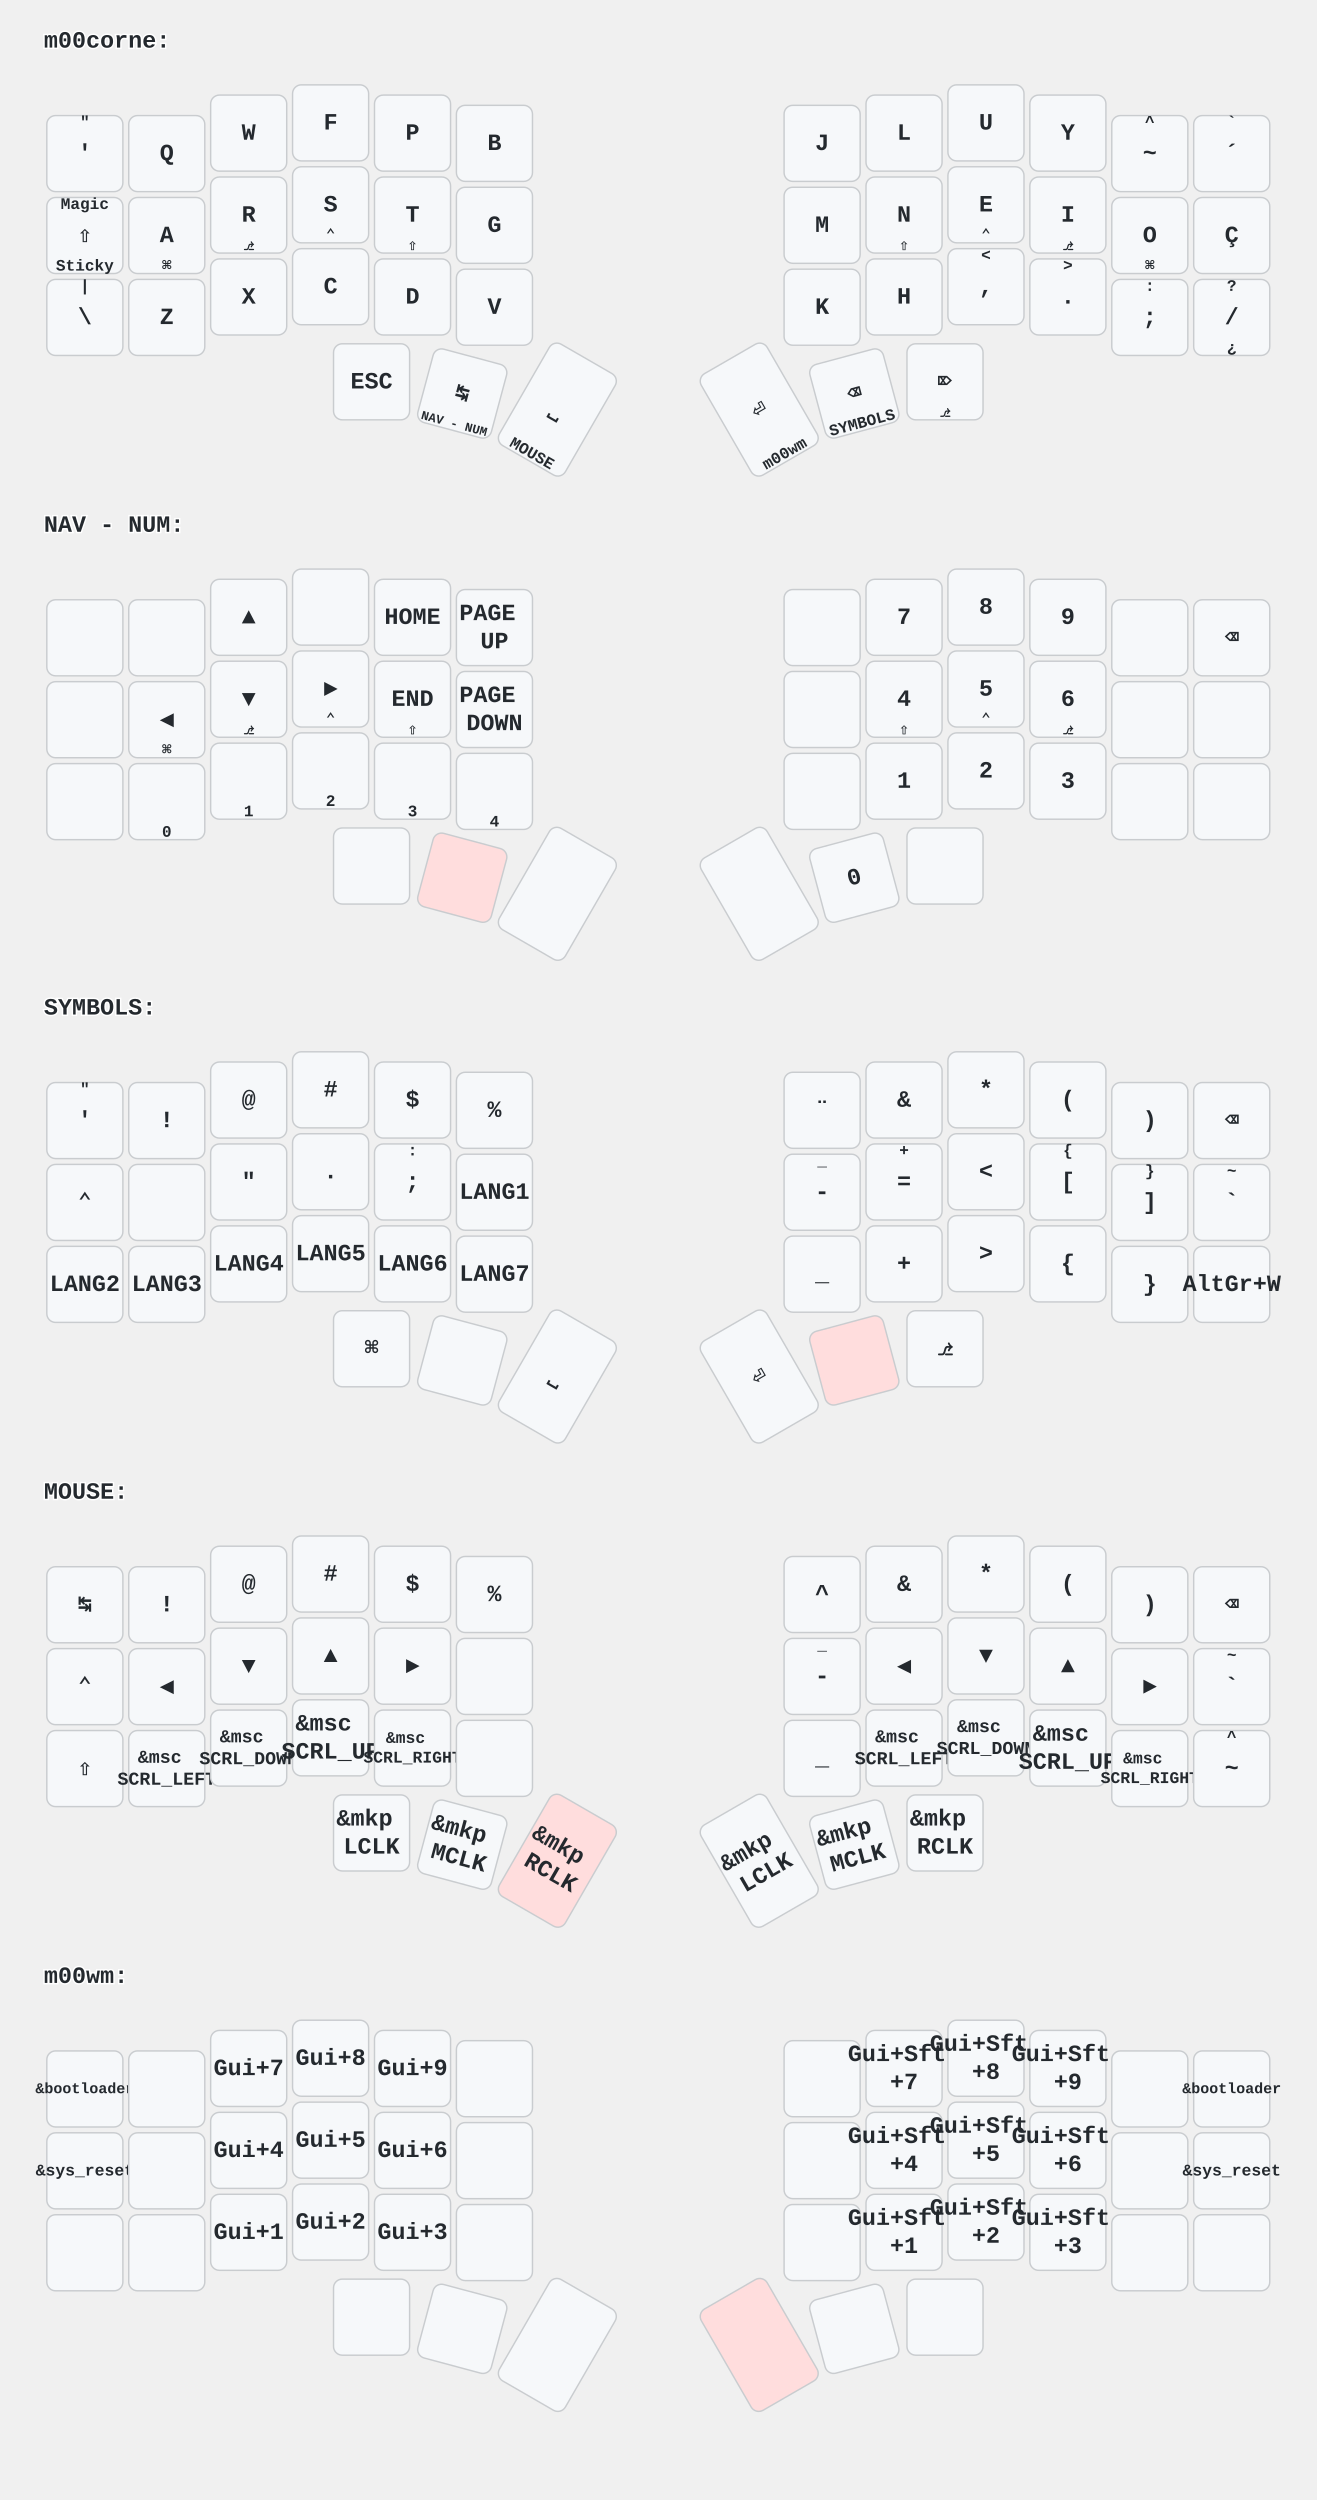
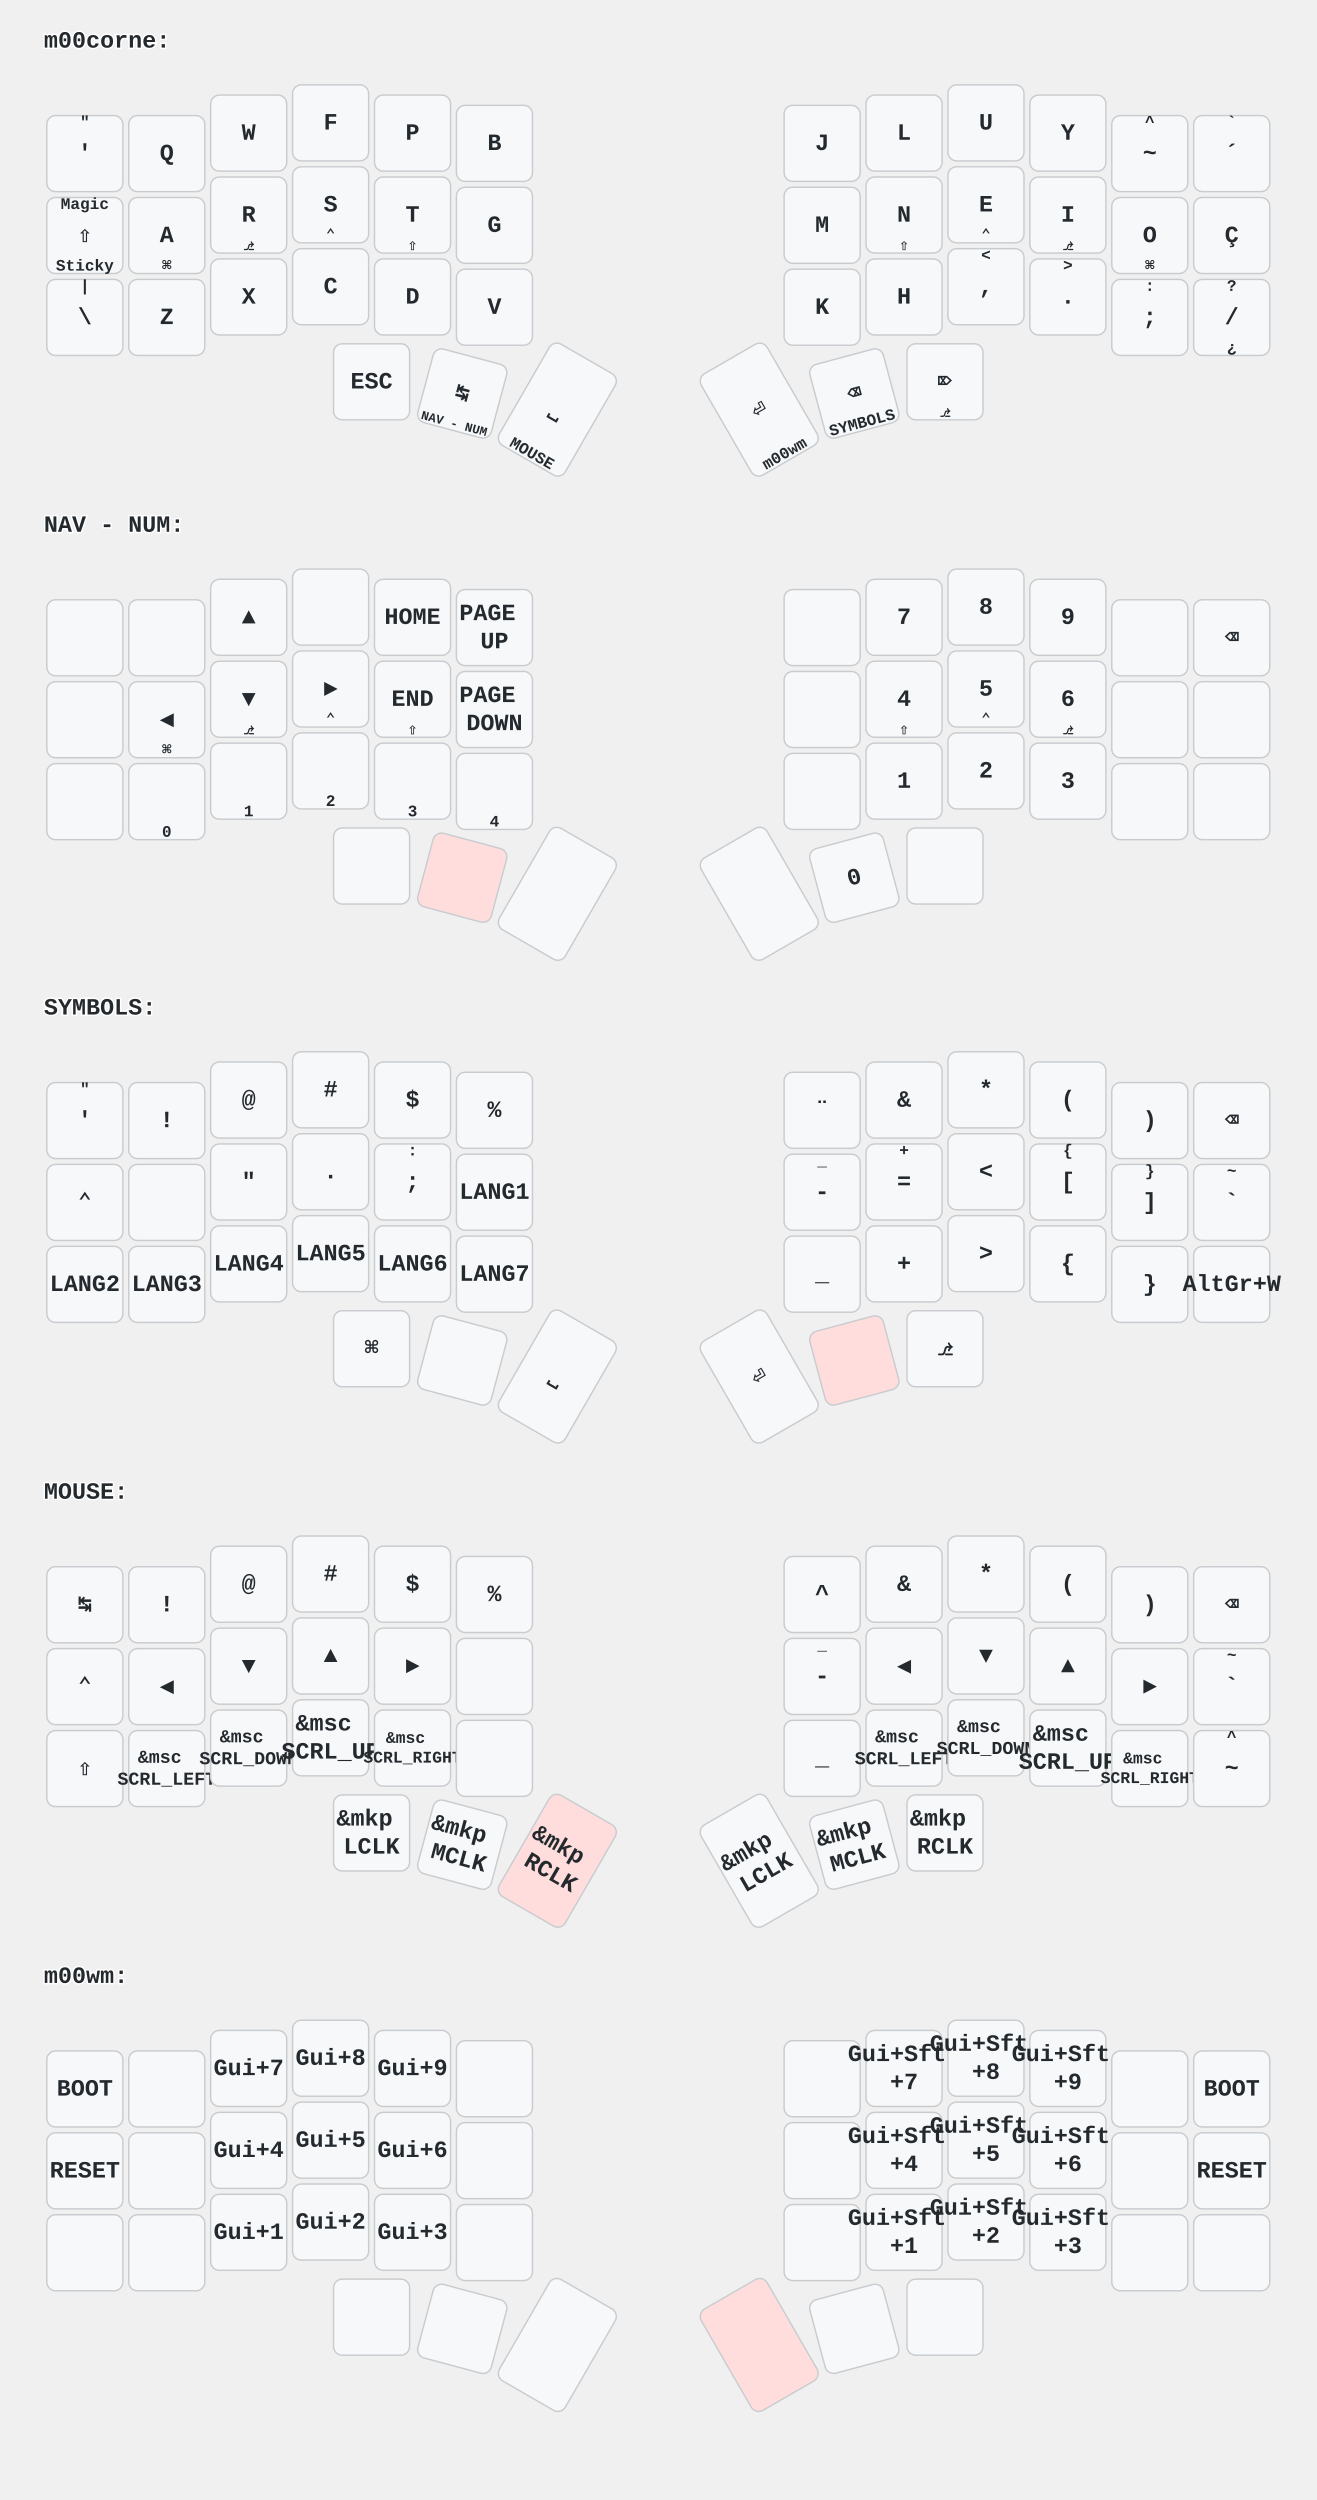
<svg xmlns="http://www.w3.org/2000/svg" xmlns:xlink="http://www.w3.org/1999/xlink" width="900" height="1709" viewBox="0 0 900 1709" class="keymap">
  <defs>/* start glyphs */
<svg id="mdil:bluetooth">
      <svg id="mdil-bluetooth" viewBox="0 0 24 24">
        <path d="M11,3H12L16.85,7.85L12.21,12.5L16.85,17.15L12,22H11V13.71L6.55,18.16L5.84,17.45L10.79,12.5L5.84,7.55L6.55,6.84L11,11.29V3M12,4.41V11.29L15.44,7.85L12,4.41M12,20.59L15.44,17.15L12,13.71V20.59Z" />
      </svg>
    </svg>
  </defs>/* end glyphs */
<style>/* font and background color specifications */
svg {
    font-family: SFMono-Regular,Consolas,Liberation Mono,Menlo,monospace;
    font-size: 16px;
    font-kerning: normal;
    font-weight: bold;
    text-rendering: optimizeLegibility;
    fill: #24292e;
}

/* default key styling */
rect {
    fill: #f6f8fa;
    stroke: #c9cccf;
    stroke-width: 1;
}

/* color accent for combo boxes */
rect.combo {
    fill: #cdf;
}

/* color accent for held keys */
rect.held, rect.combo.held {
    fill: #fdd;
}

/* color accent for ghost (optional) keys */
rect.ghost, rect.combo.ghost {
    fill: #ddd;
}

text {
    text-anchor: middle;
    dominant-baseline: middle;
}

/* styling for layer labels */
text.label {
    font-weight: bold;
    text-anchor: start;
    stroke: white;
    stroke-width: 2;
    paint-order: stroke;
}

/* styling for combo tap, and key hold/shifted label text */
text.combo, text.hold, text.shifted {
    font-size: 11px;
}

text.hold {
    text-anchor: middle;
    dominant-baseline: auto;
}

text.shifted {
    text-anchor: middle;
    dominant-baseline: hanging;
}

/* styling for hold/shifted label text in combo box */
text.combo.hold, text.combo.shifted {
    font-size: 8px;
}

/* styling for combo dendrons */
path {
    stroke-width: 1;
    stroke: gray;
    fill: none;
}

@media (prefers-color-scheme: dark) {
svg.keymap { fill: #d1d6db; }
rect.key { fill: #3f4750; }
rect.key, rect.combo { stroke: #60666c; }
rect.combo, rect.combo-separate { fill: #1f3d7a; }
rect.held, rect.combo.held { fill: #854747; }
text.label, text.footer { stroke: black; }
text.trans { fill: #7e8184; }
path.combo { stroke: #7f7f7f; }

}</style>
  <g transform="translate(30, 0)" class="layer-m00corne">
    <text x="0" y="28" class="label" id="m00corne">m00corne:</text>
    <g transform="translate(0, 56)">
      <g transform="translate(28, 49)" class="key keypos-0">
        <rect rx="6" ry="6" x="-26" y="-26" width="52" height="52" class="key" />
        <text x="0" y="0" class="key tap">'</text>
        <text x="0" y="-24" class="key shifted">"</text>
      </g>
      <g transform="translate(84, 49)" class="key keypos-1">
        <rect rx="6" ry="6" x="-26" y="-26" width="52" height="52" class="key" />
        <text x="0" y="0" class="key tap">Q</text>
      </g>
      <g transform="translate(140, 35)" class="key keypos-2">
        <rect rx="6" ry="6" x="-26" y="-26" width="52" height="52" class="key" />
        <text x="0" y="0" class="key tap">W</text>
      </g>
      <g transform="translate(196, 28)" class="key keypos-3">
        <rect rx="6" ry="6" x="-26" y="-26" width="52" height="52" class="key" />
        <text x="0" y="0" class="key tap">F</text>
      </g>
      <g transform="translate(252, 35)" class="key keypos-4">
        <rect rx="6" ry="6" x="-26" y="-26" width="52" height="52" class="key" />
        <text x="0" y="0" class="key tap">P</text>
      </g>
      <g transform="translate(308, 42)" class="key keypos-5">
        <rect rx="6" ry="6" x="-26" y="-26" width="52" height="52" class="key" />
        <text x="0" y="0" class="key tap">B</text>
      </g>
      <g transform="translate(532, 42)" class="key keypos-6">
        <rect rx="6" ry="6" x="-26" y="-26" width="52" height="52" class="key" />
        <text x="0" y="0" class="key tap">J</text>
      </g>
      <g transform="translate(588, 35)" class="key keypos-7">
        <rect rx="6" ry="6" x="-26" y="-26" width="52" height="52" class="key" />
        <text x="0" y="0" class="key tap">L</text>
      </g>
      <g transform="translate(644, 28)" class="key keypos-8">
        <rect rx="6" ry="6" x="-26" y="-26" width="52" height="52" class="key" />
        <text x="0" y="0" class="key tap">U</text>
      </g>
      <g transform="translate(700, 35)" class="key keypos-9">
        <rect rx="6" ry="6" x="-26" y="-26" width="52" height="52" class="key" />
        <text x="0" y="0" class="key tap">Y</text>
      </g>
      <g transform="translate(756, 49)" class="key keypos-10">
        <rect rx="6" ry="6" x="-26" y="-26" width="52" height="52" class="key" />
        <text x="0" y="0" class="key tap">~</text>
        <text x="0" y="-24" class="key shifted">^</text>
      </g>
      <g transform="translate(812, 49)" class="key keypos-11">
        <rect rx="6" ry="6" x="-26" y="-26" width="52" height="52" class="key" />
        <text x="0" y="0" class="key tap">´</text>
        <text x="0" y="-24" class="key shifted">`</text>
      </g>
      <g transform="translate(28, 105)" class="key keypos-12">
        <rect rx="6" ry="6" x="-26" y="-26" width="52" height="52" class="key" />
        <text x="0" y="0" class="key tap">⇧</text>
        <text x="0" y="24" class="key hold">Sticky</text>
        <text x="0" y="-24" class="key shifted">Magic</text>
      </g>
      <g transform="translate(84, 105)" class="key keypos-13">
        <rect rx="6" ry="6" x="-26" y="-26" width="52" height="52" class="key" />
        <text x="0" y="0" class="key tap">A</text>
        <text x="0" y="24" class="key hold">⌘</text>
      </g>
      <g transform="translate(140, 91)" class="key keypos-14">
        <rect rx="6" ry="6" x="-26" y="-26" width="52" height="52" class="key" />
        <text x="0" y="0" class="key tap">R</text>
        <text x="0" y="24" class="key hold">⎇</text>
      </g>
      <g transform="translate(196, 84)" class="key keypos-15">
        <rect rx="6" ry="6" x="-26" y="-26" width="52" height="52" class="key" />
        <text x="0" y="0" class="key tap">S</text>
        <text x="0" y="24" class="key hold">⌃</text>
      </g>
      <g transform="translate(252, 91)" class="key keypos-16">
        <rect rx="6" ry="6" x="-26" y="-26" width="52" height="52" class="key" />
        <text x="0" y="0" class="key tap">T</text>
        <text x="0" y="24" class="key hold">⇧</text>
      </g>
      <g transform="translate(308, 98)" class="key keypos-17">
        <rect rx="6" ry="6" x="-26" y="-26" width="52" height="52" class="key" />
        <text x="0" y="0" class="key tap">G</text>
      </g>
      <g transform="translate(532, 98)" class="key keypos-18">
        <rect rx="6" ry="6" x="-26" y="-26" width="52" height="52" class="key" />
        <text x="0" y="0" class="key tap">M</text>
      </g>
      <g transform="translate(588, 91)" class="key keypos-19">
        <rect rx="6" ry="6" x="-26" y="-26" width="52" height="52" class="key" />
        <text x="0" y="0" class="key tap">N</text>
        <text x="0" y="24" class="key hold">⇧</text>
      </g>
      <g transform="translate(644, 84)" class="key keypos-20">
        <rect rx="6" ry="6" x="-26" y="-26" width="52" height="52" class="key" />
        <text x="0" y="0" class="key tap">E</text>
        <text x="0" y="24" class="key hold">⌃</text>
      </g>
      <g transform="translate(700, 91)" class="key keypos-21">
        <rect rx="6" ry="6" x="-26" y="-26" width="52" height="52" class="key" />
        <text x="0" y="0" class="key tap">I</text>
        <text x="0" y="24" class="key hold">⎇</text>
      </g>
      <g transform="translate(756, 105)" class="key keypos-22">
        <rect rx="6" ry="6" x="-26" y="-26" width="52" height="52" class="key" />
        <text x="0" y="0" class="key tap">O</text>
        <text x="0" y="24" class="key hold">⌘</text>
      </g>
      <g transform="translate(812, 105)" class="key keypos-23">
        <rect rx="6" ry="6" x="-26" y="-26" width="52" height="52" class="key" />
        <text x="0" y="0" class="key tap">Ç</text>
      </g>
      <g transform="translate(28, 161)" class="key keypos-24">
        <rect rx="6" ry="6" x="-26" y="-26" width="52" height="52" class="key" />
        <text x="0" y="0" class="key tap">\</text>
        <text x="0" y="-24" class="key shifted">|</text>
      </g>
      <g transform="translate(84, 161)" class="key keypos-25">
        <rect rx="6" ry="6" x="-26" y="-26" width="52" height="52" class="key" />
        <text x="0" y="0" class="key tap">Z</text>
      </g>
      <g transform="translate(140, 147)" class="key keypos-26">
        <rect rx="6" ry="6" x="-26" y="-26" width="52" height="52" class="key" />
        <text x="0" y="0" class="key tap">X</text>
      </g>
      <g transform="translate(196, 140)" class="key keypos-27">
        <rect rx="6" ry="6" x="-26" y="-26" width="52" height="52" class="key" />
        <text x="0" y="0" class="key tap">C</text>
      </g>
      <g transform="translate(252, 147)" class="key keypos-28">
        <rect rx="6" ry="6" x="-26" y="-26" width="52" height="52" class="key" />
        <text x="0" y="0" class="key tap">D</text>
      </g>
      <g transform="translate(308, 154)" class="key keypos-29">
        <rect rx="6" ry="6" x="-26" y="-26" width="52" height="52" class="key" />
        <text x="0" y="0" class="key tap">V</text>
      </g>
      <g transform="translate(532, 154)" class="key keypos-30">
        <rect rx="6" ry="6" x="-26" y="-26" width="52" height="52" class="key" />
        <text x="0" y="0" class="key tap">K</text>
      </g>
      <g transform="translate(588, 147)" class="key keypos-31">
        <rect rx="6" ry="6" x="-26" y="-26" width="52" height="52" class="key" />
        <text x="0" y="0" class="key tap">H</text>
      </g>
      <g transform="translate(644, 140)" class="key keypos-32">
        <rect rx="6" ry="6" x="-26" y="-26" width="52" height="52" class="key" />
        <text x="0" y="0" class="key tap">,</text>
        <text x="0" y="-24" class="key shifted">&lt;</text>
      </g>
      <g transform="translate(700, 147)" class="key keypos-33">
        <rect rx="6" ry="6" x="-26" y="-26" width="52" height="52" class="key" />
        <text x="0" y="0" class="key tap">.</text>
        <text x="0" y="-24" class="key shifted">&gt;</text>
      </g>
      <g transform="translate(756, 161)" class="key keypos-34">
        <rect rx="6" ry="6" x="-26" y="-26" width="52" height="52" class="key" />
        <text x="0" y="0" class="key tap">;</text>
        <text x="0" y="-24" class="key shifted">:</text>
      </g>
      <g transform="translate(812, 161)" class="key keypos-35">
        <rect rx="6" ry="6" x="-26" y="-26" width="52" height="52" class="key" />
        <text x="0" y="0" class="key tap">/</text>
        <text x="0" y="24" class="key hold">¿</text>
        <text x="0" y="-24" class="key shifted">?</text>
      </g>
      <g transform="translate(224, 205)" class="key keypos-36">
        <rect rx="6" ry="6" x="-26" y="-26" width="52" height="52" class="key" />
        <text x="0" y="0" class="key tap">ESC</text>
      </g>
      <g transform="translate(286, 213) rotate(15.0)" class="key keypos-37">
        <rect rx="6" ry="6" x="-26" y="-26" width="52" height="52" class="key" />
        <text x="0" y="0" class="key tap">↹</text>
        <a href="#NAV---NUM">
          <text x="0" y="24" class="key hold layer-activator">
            <tspan style="font-size: 78%">NAV - NUM</tspan>
          </text>
        </a>
      </g>
      <g transform="translate(351, 224) rotate(30.0)" class="key keypos-38">
        <rect rx="6" ry="6" x="-26" y="-40" width="52" height="80" class="key" />
        <text x="0" y="0" class="key tap">⎵</text>
        <a href="#MOUSE">
          <text x="0" y="38" class="key hold layer-activator">MOUSE</text>
        </a>
      </g>
      <g transform="translate(489, 224) rotate(-30.0)" class="key keypos-39">
        <rect rx="6" ry="6" x="-26" y="-40" width="52" height="80" class="key" />
        <text x="0" y="0" class="key tap">⏎</text>
        <a href="#m00wm">
          <text x="0" y="38" class="key hold layer-activator">m00wm</text>
        </a>
      </g>
      <g transform="translate(554, 213) rotate(-15.0)" class="key keypos-40">
        <rect rx="6" ry="6" x="-26" y="-26" width="52" height="52" class="key" />
        <text x="0" y="0" class="key tap">⌫</text>
        <a href="#SYMBOLS">
          <text x="0" y="24" class="key hold layer-activator">SYMBOLS</text>
        </a>
      </g>
      <g transform="translate(616, 205)" class="key keypos-41">
        <rect rx="6" ry="6" x="-26" y="-26" width="52" height="52" class="key" />
        <text x="0" y="0" class="key tap">⌦</text>
        <text x="0" y="24" class="key hold">⎇</text>
      </g>
    </g>
  </g>
  <g transform="translate(30, 331)" class="layer-NAV - NUM">
    <text x="0" y="28" class="label" id="NAV---NUM">NAV - NUM:</text>
    <g transform="translate(0, 56)">
      <g transform="translate(28, 49)" class="key keypos-0">
        <rect rx="6" ry="6" x="-26" y="-26" width="52" height="52" class="key" />
      </g>
      <g transform="translate(84, 49)" class="key keypos-1">
        <rect rx="6" ry="6" x="-26" y="-26" width="52" height="52" class="key" />
      </g>
      <g transform="translate(140, 35)" class="key keypos-2">
        <rect rx="6" ry="6" x="-26" y="-26" width="52" height="52" class="key" />
        <text x="0" y="0" class="key tap">▲</text>
      </g>
      <g transform="translate(196, 28)" class="key keypos-3">
        <rect rx="6" ry="6" x="-26" y="-26" width="52" height="52" class="key" />
      </g>
      <g transform="translate(252, 35)" class="key keypos-4">
        <rect rx="6" ry="6" x="-26" y="-26" width="52" height="52" class="key" />
        <text x="0" y="0" class="key tap">HOME</text>
      </g>
      <g transform="translate(308, 42)" class="key keypos-5">
        <rect rx="6" ry="6" x="-26" y="-26" width="52" height="52" class="key" />
        <text x="0" y="0" class="key tap">
          <tspan x="0" dy="-0.6em">PAGE</tspan>
          <tspan x="0" dy="1.2em">UP</tspan>
        </text>
      </g>
      <g transform="translate(532, 42)" class="key keypos-6">
        <rect rx="6" ry="6" x="-26" y="-26" width="52" height="52" class="key" />
      </g>
      <g transform="translate(588, 35)" class="key keypos-7">
        <rect rx="6" ry="6" x="-26" y="-26" width="52" height="52" class="key" />
        <text x="0" y="0" class="key tap">7</text>
      </g>
      <g transform="translate(644, 28)" class="key keypos-8">
        <rect rx="6" ry="6" x="-26" y="-26" width="52" height="52" class="key" />
        <text x="0" y="0" class="key tap">8</text>
      </g>
      <g transform="translate(700, 35)" class="key keypos-9">
        <rect rx="6" ry="6" x="-26" y="-26" width="52" height="52" class="key" />
        <text x="0" y="0" class="key tap">9</text>
      </g>
      <g transform="translate(756, 49)" class="key keypos-10">
        <rect rx="6" ry="6" x="-26" y="-26" width="52" height="52" class="key" />
      </g>
      <g transform="translate(812, 49)" class="key keypos-11">
        <rect rx="6" ry="6" x="-26" y="-26" width="52" height="52" class="key" />
        <text x="0" y="0" class="key tap">⌫</text>
      </g>
      <g transform="translate(28, 105)" class="key keypos-12">
        <rect rx="6" ry="6" x="-26" y="-26" width="52" height="52" class="key" />
      </g>
      <g transform="translate(84, 105)" class="key keypos-13">
        <rect rx="6" ry="6" x="-26" y="-26" width="52" height="52" class="key" />
        <text x="0" y="0" class="key tap">◀</text>
        <text x="0" y="24" class="key hold">⌘</text>
      </g>
      <g transform="translate(140, 91)" class="key keypos-14">
        <rect rx="6" ry="6" x="-26" y="-26" width="52" height="52" class="key" />
        <text x="0" y="0" class="key tap">▼</text>
        <text x="0" y="24" class="key hold">⎇</text>
      </g>
      <g transform="translate(196, 84)" class="key keypos-15">
        <rect rx="6" ry="6" x="-26" y="-26" width="52" height="52" class="key" />
        <text x="0" y="0" class="key tap">►</text>
        <text x="0" y="24" class="key hold">⌃</text>
      </g>
      <g transform="translate(252, 91)" class="key keypos-16">
        <rect rx="6" ry="6" x="-26" y="-26" width="52" height="52" class="key" />
        <text x="0" y="0" class="key tap">END</text>
        <text x="0" y="24" class="key hold">⇧</text>
      </g>
      <g transform="translate(308, 98)" class="key keypos-17">
        <rect rx="6" ry="6" x="-26" y="-26" width="52" height="52" class="key" />
        <text x="0" y="0" class="key tap">
          <tspan x="0" dy="-0.6em">PAGE</tspan>
          <tspan x="0" dy="1.2em">DOWN</tspan>
        </text>
      </g>
      <g transform="translate(532, 98)" class="key keypos-18">
        <rect rx="6" ry="6" x="-26" y="-26" width="52" height="52" class="key" />
      </g>
      <g transform="translate(588, 91)" class="key keypos-19">
        <rect rx="6" ry="6" x="-26" y="-26" width="52" height="52" class="key" />
        <text x="0" y="0" class="key tap">4</text>
        <text x="0" y="24" class="key hold">⇧</text>
      </g>
      <g transform="translate(644, 84)" class="key keypos-20">
        <rect rx="6" ry="6" x="-26" y="-26" width="52" height="52" class="key" />
        <text x="0" y="0" class="key tap">5</text>
        <text x="0" y="24" class="key hold">⌃</text>
      </g>
      <g transform="translate(700, 91)" class="key keypos-21">
        <rect rx="6" ry="6" x="-26" y="-26" width="52" height="52" class="key" />
        <text x="0" y="0" class="key tap">6</text>
        <text x="0" y="24" class="key hold">⎇</text>
      </g>
      <g transform="translate(756, 105)" class="key keypos-22">
        <rect rx="6" ry="6" x="-26" y="-26" width="52" height="52" class="key" />
      </g>
      <g transform="translate(812, 105)" class="key keypos-23">
        <rect rx="6" ry="6" x="-26" y="-26" width="52" height="52" class="key" />
      </g>
      <g transform="translate(28, 161)" class="key keypos-24">
        <rect rx="6" ry="6" x="-26" y="-26" width="52" height="52" class="key" />
        <use href="#mdil:bluetooth" xlink:href="#mdil:bluetooth" x="-7" y="-7" height="14" width="14.0" class="key tap glyph mdil:bluetooth" />
      </g>
      <g transform="translate(84, 161)" class="key keypos-25">
        <rect rx="6" ry="6" x="-26" y="-26" width="52" height="52" class="key" />
        <use href="#mdil:bluetooth" xlink:href="#mdil:bluetooth" x="-7" y="-7" height="14" width="14.0" class="key tap glyph mdil:bluetooth" />
        <text x="0" y="24" class="key hold">0</text>
      </g>
      <g transform="translate(140, 147)" class="key keypos-26">
        <rect rx="6" ry="6" x="-26" y="-26" width="52" height="52" class="key" />
        <use href="#mdil:bluetooth" xlink:href="#mdil:bluetooth" x="-7" y="-7" height="14" width="14.0" class="key tap glyph mdil:bluetooth" />
        <text x="0" y="24" class="key hold">1</text>
      </g>
      <g transform="translate(196, 140)" class="key keypos-27">
        <rect rx="6" ry="6" x="-26" y="-26" width="52" height="52" class="key" />
        <use href="#mdil:bluetooth" xlink:href="#mdil:bluetooth" x="-7" y="-7" height="14" width="14.0" class="key tap glyph mdil:bluetooth" />
        <text x="0" y="24" class="key hold">2</text>
      </g>
      <g transform="translate(252, 147)" class="key keypos-28">
        <rect rx="6" ry="6" x="-26" y="-26" width="52" height="52" class="key" />
        <use href="#mdil:bluetooth" xlink:href="#mdil:bluetooth" x="-7" y="-7" height="14" width="14.0" class="key tap glyph mdil:bluetooth" />
        <text x="0" y="24" class="key hold">3</text>
      </g>
      <g transform="translate(308, 154)" class="key keypos-29">
        <rect rx="6" ry="6" x="-26" y="-26" width="52" height="52" class="key" />
        <use href="#mdil:bluetooth" xlink:href="#mdil:bluetooth" x="-7" y="-7" height="14" width="14.0" class="key tap glyph mdil:bluetooth" />
        <text x="0" y="24" class="key hold">4</text>
      </g>
      <g transform="translate(532, 154)" class="key keypos-30">
        <rect rx="6" ry="6" x="-26" y="-26" width="52" height="52" class="key" />
      </g>
      <g transform="translate(588, 147)" class="key keypos-31">
        <rect rx="6" ry="6" x="-26" y="-26" width="52" height="52" class="key" />
        <text x="0" y="0" class="key tap">1</text>
      </g>
      <g transform="translate(644, 140)" class="key keypos-32">
        <rect rx="6" ry="6" x="-26" y="-26" width="52" height="52" class="key" />
        <text x="0" y="0" class="key tap">2</text>
      </g>
      <g transform="translate(700, 147)" class="key keypos-33">
        <rect rx="6" ry="6" x="-26" y="-26" width="52" height="52" class="key" />
        <text x="0" y="0" class="key tap">3</text>
      </g>
      <g transform="translate(756, 161)" class="key keypos-34">
        <rect rx="6" ry="6" x="-26" y="-26" width="52" height="52" class="key" />
      </g>
      <g transform="translate(812, 161)" class="key keypos-35">
        <rect rx="6" ry="6" x="-26" y="-26" width="52" height="52" class="key" />
      </g>
      <g transform="translate(224, 205)" class="key keypos-36">
        <rect rx="6" ry="6" x="-26" y="-26" width="52" height="52" class="key" />
      </g>
      <g transform="translate(286, 213) rotate(15.0)" class="key held keypos-37">
        <rect rx="6" ry="6" x="-26" y="-26" width="52" height="52" class="key held" />
      </g>
      <g transform="translate(351, 224) rotate(30.0)" class="key keypos-38">
        <rect rx="6" ry="6" x="-26" y="-40" width="52" height="80" class="key" />
      </g>
      <g transform="translate(489, 224) rotate(-30.0)" class="key keypos-39">
        <rect rx="6" ry="6" x="-26" y="-40" width="52" height="80" class="key" />
      </g>
      <g transform="translate(554, 213) rotate(-15.0)" class="key keypos-40">
        <rect rx="6" ry="6" x="-26" y="-26" width="52" height="52" class="key" />
        <text x="0" y="0" class="key tap">0</text>
      </g>
      <g transform="translate(616, 205)" class="key keypos-41">
        <rect rx="6" ry="6" x="-26" y="-26" width="52" height="52" class="key" />
      </g>
    </g>
  </g>
  <g transform="translate(30, 661)" class="layer-SYMBOLS">
    <text x="0" y="28" class="label" id="SYMBOLS">SYMBOLS:</text>
    <g transform="translate(0, 56)">
      <g transform="translate(28, 49)" class="key keypos-0">
        <rect rx="6" ry="6" x="-26" y="-26" width="52" height="52" class="key" />
        <text x="0" y="0" class="key tap">'</text>
        <text x="0" y="-24" class="key shifted">"</text>
      </g>
      <g transform="translate(84, 49)" class="key keypos-1">
        <rect rx="6" ry="6" x="-26" y="-26" width="52" height="52" class="key" />
        <text x="0" y="0" class="key tap">!</text>
      </g>
      <g transform="translate(140, 35)" class="key keypos-2">
        <rect rx="6" ry="6" x="-26" y="-26" width="52" height="52" class="key" />
        <text x="0" y="0" class="key tap">@</text>
      </g>
      <g transform="translate(196, 28)" class="key keypos-3">
        <rect rx="6" ry="6" x="-26" y="-26" width="52" height="52" class="key" />
        <text x="0" y="0" class="key tap">#</text>
      </g>
      <g transform="translate(252, 35)" class="key keypos-4">
        <rect rx="6" ry="6" x="-26" y="-26" width="52" height="52" class="key" />
        <text x="0" y="0" class="key tap">$</text>
      </g>
      <g transform="translate(308, 42)" class="key keypos-5">
        <rect rx="6" ry="6" x="-26" y="-26" width="52" height="52" class="key" />
        <text x="0" y="0" class="key tap">%</text>
      </g>
      <g transform="translate(532, 42)" class="key keypos-6">
        <rect rx="6" ry="6" x="-26" y="-26" width="52" height="52" class="key" />
        <text x="0" y="0" class="key tap">¨</text>
      </g>
      <g transform="translate(588, 35)" class="key keypos-7">
        <rect rx="6" ry="6" x="-26" y="-26" width="52" height="52" class="key" />
        <text x="0" y="0" class="key tap">&amp;</text>
      </g>
      <g transform="translate(644, 28)" class="key keypos-8">
        <rect rx="6" ry="6" x="-26" y="-26" width="52" height="52" class="key" />
        <text x="0" y="0" class="key tap">*</text>
      </g>
      <g transform="translate(700, 35)" class="key keypos-9">
        <rect rx="6" ry="6" x="-26" y="-26" width="52" height="52" class="key" />
        <text x="0" y="0" class="key tap">(</text>
      </g>
      <g transform="translate(756, 49)" class="key keypos-10">
        <rect rx="6" ry="6" x="-26" y="-26" width="52" height="52" class="key" />
        <text x="0" y="0" class="key tap">)</text>
      </g>
      <g transform="translate(812, 49)" class="key keypos-11">
        <rect rx="6" ry="6" x="-26" y="-26" width="52" height="52" class="key" />
        <text x="0" y="0" class="key tap">⌫</text>
      </g>
      <g transform="translate(28, 105)" class="key keypos-12">
        <rect rx="6" ry="6" x="-26" y="-26" width="52" height="52" class="key" />
        <text x="0" y="0" class="key tap">⌃</text>
      </g>
      <g transform="translate(84, 105)" class="key keypos-13">
        <rect rx="6" ry="6" x="-26" y="-26" width="52" height="52" class="key" />
      </g>
      <g transform="translate(140, 91)" class="key keypos-14">
        <rect rx="6" ry="6" x="-26" y="-26" width="52" height="52" class="key" />
        <text x="0" y="0" class="key tap">"</text>
      </g>
      <g transform="translate(196, 84)" class="key keypos-15">
        <rect rx="6" ry="6" x="-26" y="-26" width="52" height="52" class="key" />
        <text x="0" y="0" class="key tap">.</text>
      </g>
      <g transform="translate(252, 91)" class="key keypos-16">
        <rect rx="6" ry="6" x="-26" y="-26" width="52" height="52" class="key" />
        <text x="0" y="0" class="key tap">;</text>
        <text x="0" y="-24" class="key shifted">:</text>
      </g>
      <g transform="translate(308, 98)" class="key keypos-17">
        <rect rx="6" ry="6" x="-26" y="-26" width="52" height="52" class="key" />
        <text x="0" y="0" class="key tap">LANG1</text>
      </g>
      <g transform="translate(532, 98)" class="key keypos-18">
        <rect rx="6" ry="6" x="-26" y="-26" width="52" height="52" class="key" />
        <text x="0" y="0" class="key tap">-</text>
        <text x="0" y="-24" class="key shifted">_</text>
      </g>
      <g transform="translate(588, 91)" class="key keypos-19">
        <rect rx="6" ry="6" x="-26" y="-26" width="52" height="52" class="key" />
        <text x="0" y="0" class="key tap">=</text>
        <text x="0" y="-24" class="key shifted">+</text>
      </g>
      <g transform="translate(644, 84)" class="key keypos-20">
        <rect rx="6" ry="6" x="-26" y="-26" width="52" height="52" class="key" />
        <text x="0" y="0" class="key tap">&lt;</text>
      </g>
      <g transform="translate(700, 91)" class="key keypos-21">
        <rect rx="6" ry="6" x="-26" y="-26" width="52" height="52" class="key" />
        <text x="0" y="0" class="key tap">[</text>
        <text x="0" y="-24" class="key shifted">{</text>
      </g>
      <g transform="translate(756, 105)" class="key keypos-22">
        <rect rx="6" ry="6" x="-26" y="-26" width="52" height="52" class="key" />
        <text x="0" y="0" class="key tap">]</text>
        <text x="0" y="-24" class="key shifted">}</text>
      </g>
      <g transform="translate(812, 105)" class="key keypos-23">
        <rect rx="6" ry="6" x="-26" y="-26" width="52" height="52" class="key" />
        <text x="0" y="0" class="key tap">`</text>
        <text x="0" y="-24" class="key shifted">~</text>
      </g>
      <g transform="translate(28, 161)" class="key keypos-24">
        <rect rx="6" ry="6" x="-26" y="-26" width="52" height="52" class="key" />
        <text x="0" y="0" class="key tap">LANG2</text>
      </g>
      <g transform="translate(84, 161)" class="key keypos-25">
        <rect rx="6" ry="6" x="-26" y="-26" width="52" height="52" class="key" />
        <text x="0" y="0" class="key tap">LANG3</text>
      </g>
      <g transform="translate(140, 147)" class="key keypos-26">
        <rect rx="6" ry="6" x="-26" y="-26" width="52" height="52" class="key" />
        <text x="0" y="0" class="key tap">LANG4</text>
      </g>
      <g transform="translate(196, 140)" class="key keypos-27">
        <rect rx="6" ry="6" x="-26" y="-26" width="52" height="52" class="key" />
        <text x="0" y="0" class="key tap">LANG5</text>
      </g>
      <g transform="translate(252, 147)" class="key keypos-28">
        <rect rx="6" ry="6" x="-26" y="-26" width="52" height="52" class="key" />
        <text x="0" y="0" class="key tap">LANG6</text>
      </g>
      <g transform="translate(308, 154)" class="key keypos-29">
        <rect rx="6" ry="6" x="-26" y="-26" width="52" height="52" class="key" />
        <text x="0" y="0" class="key tap">LANG7</text>
      </g>
      <g transform="translate(532, 154)" class="key keypos-30">
        <rect rx="6" ry="6" x="-26" y="-26" width="52" height="52" class="key" />
        <text x="0" y="0" class="key tap">_</text>
      </g>
      <g transform="translate(588, 147)" class="key keypos-31">
        <rect rx="6" ry="6" x="-26" y="-26" width="52" height="52" class="key" />
        <text x="0" y="0" class="key tap">+</text>
      </g>
      <g transform="translate(644, 140)" class="key keypos-32">
        <rect rx="6" ry="6" x="-26" y="-26" width="52" height="52" class="key" />
        <text x="0" y="0" class="key tap">&gt;</text>
      </g>
      <g transform="translate(700, 147)" class="key keypos-33">
        <rect rx="6" ry="6" x="-26" y="-26" width="52" height="52" class="key" />
        <text x="0" y="0" class="key tap">{</text>
      </g>
      <g transform="translate(756, 161)" class="key keypos-34">
        <rect rx="6" ry="6" x="-26" y="-26" width="52" height="52" class="key" />
        <text x="0" y="0" class="key tap">}</text>
      </g>
      <g transform="translate(812, 161)" class="key keypos-35">
        <rect rx="6" ry="6" x="-26" y="-26" width="52" height="52" class="key" />
        <text x="0" y="0" class="key tap">AltGr+W</text>
      </g>
      <g transform="translate(224, 205)" class="key keypos-36">
        <rect rx="6" ry="6" x="-26" y="-26" width="52" height="52" class="key" />
        <text x="0" y="0" class="key tap">⌘</text>
      </g>
      <g transform="translate(286, 213) rotate(15.0)" class="key keypos-37">
        <rect rx="6" ry="6" x="-26" y="-26" width="52" height="52" class="key" />
      </g>
      <g transform="translate(351, 224) rotate(30.0)" class="key keypos-38">
        <rect rx="6" ry="6" x="-26" y="-40" width="52" height="80" class="key" />
        <text x="0" y="0" class="key tap">⎵</text>
      </g>
      <g transform="translate(489, 224) rotate(-30.0)" class="key keypos-39">
        <rect rx="6" ry="6" x="-26" y="-40" width="52" height="80" class="key" />
        <text x="0" y="0" class="key tap">⏎</text>
      </g>
      <g transform="translate(554, 213) rotate(-15.0)" class="key held keypos-40">
        <rect rx="6" ry="6" x="-26" y="-26" width="52" height="52" class="key held" />
      </g>
      <g transform="translate(616, 205)" class="key keypos-41">
        <rect rx="6" ry="6" x="-26" y="-26" width="52" height="52" class="key" />
        <text x="0" y="0" class="key tap">⎇</text>
      </g>
    </g>
  </g>
  <g transform="translate(30, 992)" class="layer-MOUSE">
    <text x="0" y="28" class="label" id="MOUSE">MOUSE:</text>
    <g transform="translate(0, 56)">
      <g transform="translate(28, 49)" class="key keypos-0">
        <rect rx="6" ry="6" x="-26" y="-26" width="52" height="52" class="key" />
        <text x="0" y="0" class="key tap">↹</text>
      </g>
      <g transform="translate(84, 49)" class="key keypos-1">
        <rect rx="6" ry="6" x="-26" y="-26" width="52" height="52" class="key" />
        <text x="0" y="0" class="key tap">!</text>
      </g>
      <g transform="translate(140, 35)" class="key keypos-2">
        <rect rx="6" ry="6" x="-26" y="-26" width="52" height="52" class="key" />
        <text x="0" y="0" class="key tap">@</text>
      </g>
      <g transform="translate(196, 28)" class="key keypos-3">
        <rect rx="6" ry="6" x="-26" y="-26" width="52" height="52" class="key" />
        <text x="0" y="0" class="key tap">#</text>
      </g>
      <g transform="translate(252, 35)" class="key keypos-4">
        <rect rx="6" ry="6" x="-26" y="-26" width="52" height="52" class="key" />
        <text x="0" y="0" class="key tap">$</text>
      </g>
      <g transform="translate(308, 42)" class="key keypos-5">
        <rect rx="6" ry="6" x="-26" y="-26" width="52" height="52" class="key" />
        <text x="0" y="0" class="key tap">%</text>
      </g>
      <g transform="translate(532, 42)" class="key keypos-6">
        <rect rx="6" ry="6" x="-26" y="-26" width="52" height="52" class="key" />
        <text x="0" y="0" class="key tap">^</text>
      </g>
      <g transform="translate(588, 35)" class="key keypos-7">
        <rect rx="6" ry="6" x="-26" y="-26" width="52" height="52" class="key" />
        <text x="0" y="0" class="key tap">&amp;</text>
      </g>
      <g transform="translate(644, 28)" class="key keypos-8">
        <rect rx="6" ry="6" x="-26" y="-26" width="52" height="52" class="key" />
        <text x="0" y="0" class="key tap">*</text>
      </g>
      <g transform="translate(700, 35)" class="key keypos-9">
        <rect rx="6" ry="6" x="-26" y="-26" width="52" height="52" class="key" />
        <text x="0" y="0" class="key tap">(</text>
      </g>
      <g transform="translate(756, 49)" class="key keypos-10">
        <rect rx="6" ry="6" x="-26" y="-26" width="52" height="52" class="key" />
        <text x="0" y="0" class="key tap">)</text>
      </g>
      <g transform="translate(812, 49)" class="key keypos-11">
        <rect rx="6" ry="6" x="-26" y="-26" width="52" height="52" class="key" />
        <text x="0" y="0" class="key tap">⌫</text>
      </g>
      <g transform="translate(28, 105)" class="key keypos-12">
        <rect rx="6" ry="6" x="-26" y="-26" width="52" height="52" class="key" />
        <text x="0" y="0" class="key tap">⌃</text>
      </g>
      <g transform="translate(84, 105)" class="key keypos-13">
        <rect rx="6" ry="6" x="-26" y="-26" width="52" height="52" class="key" />
        <text x="0" y="0" class="key tap">◀</text>
      </g>
      <g transform="translate(140, 91)" class="key keypos-14">
        <rect rx="6" ry="6" x="-26" y="-26" width="52" height="52" class="key" />
        <text x="0" y="0" class="key tap">▼</text>
      </g>
      <g transform="translate(196, 84)" class="key keypos-15">
        <rect rx="6" ry="6" x="-26" y="-26" width="52" height="52" class="key" />
        <text x="0" y="0" class="key tap">▲</text>
      </g>
      <g transform="translate(252, 91)" class="key keypos-16">
        <rect rx="6" ry="6" x="-26" y="-26" width="52" height="52" class="key" />
        <text x="0" y="0" class="key tap">►</text>
      </g>
      <g transform="translate(308, 98)" class="key keypos-17">
        <rect rx="6" ry="6" x="-26" y="-26" width="52" height="52" class="key" />
      </g>
      <g transform="translate(532, 98)" class="key keypos-18">
        <rect rx="6" ry="6" x="-26" y="-26" width="52" height="52" class="key" />
        <text x="0" y="0" class="key tap">-</text>
        <text x="0" y="-24" class="key shifted">_</text>
      </g>
      <g transform="translate(588, 91)" class="key keypos-19">
        <rect rx="6" ry="6" x="-26" y="-26" width="52" height="52" class="key" />
        <text x="0" y="0" class="key tap">◀</text>
      </g>
      <g transform="translate(644, 84)" class="key keypos-20">
        <rect rx="6" ry="6" x="-26" y="-26" width="52" height="52" class="key" />
        <text x="0" y="0" class="key tap">▼</text>
      </g>
      <g transform="translate(700, 91)" class="key keypos-21">
        <rect rx="6" ry="6" x="-26" y="-26" width="52" height="52" class="key" />
        <text x="0" y="0" class="key tap">▲</text>
      </g>
      <g transform="translate(756, 105)" class="key keypos-22">
        <rect rx="6" ry="6" x="-26" y="-26" width="52" height="52" class="key" />
        <text x="0" y="0" class="key tap">►</text>
      </g>
      <g transform="translate(812, 105)" class="key keypos-23">
        <rect rx="6" ry="6" x="-26" y="-26" width="52" height="52" class="key" />
        <text x="0" y="0" class="key tap">`</text>
        <text x="0" y="-24" class="key shifted">~</text>
      </g>
      <g transform="translate(28, 161)" class="key keypos-24">
        <rect rx="6" ry="6" x="-26" y="-26" width="52" height="52" class="key" />
        <text x="0" y="0" class="key tap">⇧</text>
      </g>
      <g transform="translate(84, 161)" class="key keypos-25">
        <rect rx="6" ry="6" x="-26" y="-26" width="52" height="52" class="key" />
        <text x="0" y="0" class="key tap">
          <tspan x="0" dy="-0.6em" style="font-size: 78%">&amp;msc</tspan>
          <tspan x="0" dy="1.2em" style="font-size: 78%">SCRL_LEFT</tspan>
        </text>
      </g>
      <g transform="translate(140, 147)" class="key keypos-26">
        <rect rx="6" ry="6" x="-26" y="-26" width="52" height="52" class="key" />
        <text x="0" y="0" class="key tap">
          <tspan x="0" dy="-0.6em" style="font-size: 78%">&amp;msc</tspan>
          <tspan x="0" dy="1.2em" style="font-size: 78%">SCRL_DOWN</tspan>
        </text>
      </g>
      <g transform="translate(196, 140)" class="key keypos-27">
        <rect rx="6" ry="6" x="-26" y="-26" width="52" height="52" class="key" />
        <text x="0" y="0" class="key tap">
          <tspan x="0" dy="-0.6em">&amp;msc</tspan>
          <tspan x="0" dy="1.2em">SCRL_UP</tspan>
        </text>
      </g>
      <g transform="translate(252, 147)" class="key keypos-28">
        <rect rx="6" ry="6" x="-26" y="-26" width="52" height="52" class="key" />
        <text x="0" y="0" class="key tap">
          <tspan x="0" dy="-0.6em" style="font-size: 70%">&amp;msc</tspan>
          <tspan x="0" dy="1.2em" style="font-size: 70%">SCRL_RIGHT</tspan>
        </text>
      </g>
      <g transform="translate(308, 154)" class="key keypos-29">
        <rect rx="6" ry="6" x="-26" y="-26" width="52" height="52" class="key" />
      </g>
      <g transform="translate(532, 154)" class="key keypos-30">
        <rect rx="6" ry="6" x="-26" y="-26" width="52" height="52" class="key" />
        <text x="0" y="0" class="key tap">_</text>
      </g>
      <g transform="translate(588, 147)" class="key keypos-31">
        <rect rx="6" ry="6" x="-26" y="-26" width="52" height="52" class="key" />
        <text x="0" y="0" class="key tap">
          <tspan x="0" dy="-0.6em" style="font-size: 78%">&amp;msc</tspan>
          <tspan x="0" dy="1.2em" style="font-size: 78%">SCRL_LEFT</tspan>
        </text>
      </g>
      <g transform="translate(644, 140)" class="key keypos-32">
        <rect rx="6" ry="6" x="-26" y="-26" width="52" height="52" class="key" />
        <text x="0" y="0" class="key tap">
          <tspan x="0" dy="-0.6em" style="font-size: 78%">&amp;msc</tspan>
          <tspan x="0" dy="1.2em" style="font-size: 78%">SCRL_DOWN</tspan>
        </text>
      </g>
      <g transform="translate(700, 147)" class="key keypos-33">
        <rect rx="6" ry="6" x="-26" y="-26" width="52" height="52" class="key" />
        <text x="0" y="0" class="key tap">
          <tspan x="0" dy="-0.6em">&amp;msc</tspan>
          <tspan x="0" dy="1.2em">SCRL_UP</tspan>
        </text>
      </g>
      <g transform="translate(756, 161)" class="key keypos-34">
        <rect rx="6" ry="6" x="-26" y="-26" width="52" height="52" class="key" />
        <text x="0" y="0" class="key tap">
          <tspan x="0" dy="-0.6em" style="font-size: 70%">&amp;msc</tspan>
          <tspan x="0" dy="1.2em" style="font-size: 70%">SCRL_RIGHT</tspan>
        </text>
      </g>
      <g transform="translate(812, 161)" class="key keypos-35">
        <rect rx="6" ry="6" x="-26" y="-26" width="52" height="52" class="key" />
        <text x="0" y="0" class="key tap">~</text>
        <text x="0" y="-24" class="key shifted">^</text>
      </g>
      <g transform="translate(224, 205)" class="key keypos-36">
        <rect rx="6" ry="6" x="-26" y="-26" width="52" height="52" class="key" />
        <text x="0" y="0" class="key tap">
          <tspan x="0" dy="-0.6em">&amp;mkp</tspan>
          <tspan x="0" dy="1.2em">LCLK</tspan>
        </text>
      </g>
      <g transform="translate(286, 213) rotate(15.0)" class="key keypos-37">
        <rect rx="6" ry="6" x="-26" y="-26" width="52" height="52" class="key" />
        <text x="0" y="0" class="key tap">
          <tspan x="0" dy="-0.6em">&amp;mkp</tspan>
          <tspan x="0" dy="1.2em">MCLK</tspan>
        </text>
      </g>
      <g transform="translate(351, 224) rotate(30.0)" class="key held keypos-38">
        <rect rx="6" ry="6" x="-26" y="-40" width="52" height="80" class="key held" />
        <text x="0" y="0" class="key held tap">
          <tspan x="0" dy="-0.6em">&amp;mkp</tspan>
          <tspan x="0" dy="1.2em">RCLK</tspan>
        </text>
      </g>
      <g transform="translate(489, 224) rotate(-30.0)" class="key keypos-39">
        <rect rx="6" ry="6" x="-26" y="-40" width="52" height="80" class="key" />
        <text x="0" y="0" class="key tap">
          <tspan x="0" dy="-0.6em">&amp;mkp</tspan>
          <tspan x="0" dy="1.2em">LCLK</tspan>
        </text>
      </g>
      <g transform="translate(554, 213) rotate(-15.0)" class="key keypos-40">
        <rect rx="6" ry="6" x="-26" y="-26" width="52" height="52" class="key" />
        <text x="0" y="0" class="key tap">
          <tspan x="0" dy="-0.6em">&amp;mkp</tspan>
          <tspan x="0" dy="1.2em">MCLK</tspan>
        </text>
      </g>
      <g transform="translate(616, 205)" class="key keypos-41">
        <rect rx="6" ry="6" x="-26" y="-26" width="52" height="52" class="key" />
        <text x="0" y="0" class="key tap">
          <tspan x="0" dy="-0.6em">&amp;mkp</tspan>
          <tspan x="0" dy="1.2em">RCLK</tspan>
        </text>
      </g>
    </g>
  </g>
  <g transform="translate(30, 1323)" class="layer-m00wm">
    <text x="0" y="28" class="label" id="m00wm">m00wm:</text>
    <g transform="translate(0, 56)">
      <g transform="translate(28, 49)" class="key keypos-0">
        <rect rx="6" ry="6" x="-26" y="-26" width="52" height="52" class="key" />
-         <text x="0" y="0" class="key tap">
-           <tspan style="font-size: 64%">&amp;bootloader</tspan>
-         </text>
+         <text x="0" y="0" class="key tap">BOOT</text>
      </g>
      <g transform="translate(84, 49)" class="key keypos-1">
        <rect rx="6" ry="6" x="-26" y="-26" width="52" height="52" class="key" />
      </g>
      <g transform="translate(140, 35)" class="key keypos-2">
        <rect rx="6" ry="6" x="-26" y="-26" width="52" height="52" class="key" />
        <text x="0" y="0" class="key tap">Gui+7</text>
      </g>
      <g transform="translate(196, 28)" class="key keypos-3">
        <rect rx="6" ry="6" x="-26" y="-26" width="52" height="52" class="key" />
        <text x="0" y="0" class="key tap">Gui+8</text>
      </g>
      <g transform="translate(252, 35)" class="key keypos-4">
        <rect rx="6" ry="6" x="-26" y="-26" width="52" height="52" class="key" />
        <text x="0" y="0" class="key tap">Gui+9</text>
      </g>
      <g transform="translate(308, 42)" class="key keypos-5">
        <rect rx="6" ry="6" x="-26" y="-26" width="52" height="52" class="key" />
      </g>
      <g transform="translate(532, 42)" class="key keypos-6">
        <rect rx="6" ry="6" x="-26" y="-26" width="52" height="52" class="key" />
      </g>
      <g transform="translate(588, 35)" class="key keypos-7">
        <rect rx="6" ry="6" x="-26" y="-26" width="52" height="52" class="key" />
        <text x="0" y="0" class="key tap">
          <tspan x="0" dy="-0.6em">Gui+Sft</tspan>
          <tspan x="0" dy="1.2em">+7</tspan>
        </text>
      </g>
      <g transform="translate(644, 28)" class="key keypos-8">
        <rect rx="6" ry="6" x="-26" y="-26" width="52" height="52" class="key" />
        <text x="0" y="0" class="key tap">
          <tspan x="0" dy="-0.6em">Gui+Sft</tspan>
          <tspan x="0" dy="1.2em">+8</tspan>
        </text>
      </g>
      <g transform="translate(700, 35)" class="key keypos-9">
        <rect rx="6" ry="6" x="-26" y="-26" width="52" height="52" class="key" />
        <text x="0" y="0" class="key tap">
          <tspan x="0" dy="-0.6em">Gui+Sft</tspan>
          <tspan x="0" dy="1.2em">+9</tspan>
        </text>
      </g>
      <g transform="translate(756, 49)" class="key keypos-10">
        <rect rx="6" ry="6" x="-26" y="-26" width="52" height="52" class="key" />
      </g>
      <g transform="translate(812, 49)" class="key keypos-11">
        <rect rx="6" ry="6" x="-26" y="-26" width="52" height="52" class="key" />
-         <text x="0" y="0" class="key tap">
-           <tspan style="font-size: 64%">&amp;bootloader</tspan>
-         </text>
+         <text x="0" y="0" class="key tap">BOOT</text>
      </g>
      <g transform="translate(28, 105)" class="key keypos-12">
        <rect rx="6" ry="6" x="-26" y="-26" width="52" height="52" class="key" />
-         <text x="0" y="0" class="key tap">
-           <tspan style="font-size: 70%">&amp;sys_reset</tspan>
-         </text>
+         <text x="0" y="0" class="key tap">RESET</text>
      </g>
      <g transform="translate(84, 105)" class="key keypos-13">
        <rect rx="6" ry="6" x="-26" y="-26" width="52" height="52" class="key" />
      </g>
      <g transform="translate(140, 91)" class="key keypos-14">
        <rect rx="6" ry="6" x="-26" y="-26" width="52" height="52" class="key" />
        <text x="0" y="0" class="key tap">Gui+4</text>
      </g>
      <g transform="translate(196, 84)" class="key keypos-15">
        <rect rx="6" ry="6" x="-26" y="-26" width="52" height="52" class="key" />
        <text x="0" y="0" class="key tap">Gui+5</text>
      </g>
      <g transform="translate(252, 91)" class="key keypos-16">
        <rect rx="6" ry="6" x="-26" y="-26" width="52" height="52" class="key" />
        <text x="0" y="0" class="key tap">Gui+6</text>
      </g>
      <g transform="translate(308, 98)" class="key keypos-17">
        <rect rx="6" ry="6" x="-26" y="-26" width="52" height="52" class="key" />
      </g>
      <g transform="translate(532, 98)" class="key keypos-18">
        <rect rx="6" ry="6" x="-26" y="-26" width="52" height="52" class="key" />
      </g>
      <g transform="translate(588, 91)" class="key keypos-19">
        <rect rx="6" ry="6" x="-26" y="-26" width="52" height="52" class="key" />
        <text x="0" y="0" class="key tap">
          <tspan x="0" dy="-0.6em">Gui+Sft</tspan>
          <tspan x="0" dy="1.2em">+4</tspan>
        </text>
      </g>
      <g transform="translate(644, 84)" class="key keypos-20">
        <rect rx="6" ry="6" x="-26" y="-26" width="52" height="52" class="key" />
        <text x="0" y="0" class="key tap">
          <tspan x="0" dy="-0.6em">Gui+Sft</tspan>
          <tspan x="0" dy="1.2em">+5</tspan>
        </text>
      </g>
      <g transform="translate(700, 91)" class="key keypos-21">
        <rect rx="6" ry="6" x="-26" y="-26" width="52" height="52" class="key" />
        <text x="0" y="0" class="key tap">
          <tspan x="0" dy="-0.6em">Gui+Sft</tspan>
          <tspan x="0" dy="1.2em">+6</tspan>
        </text>
      </g>
      <g transform="translate(756, 105)" class="key keypos-22">
        <rect rx="6" ry="6" x="-26" y="-26" width="52" height="52" class="key" />
      </g>
      <g transform="translate(812, 105)" class="key keypos-23">
        <rect rx="6" ry="6" x="-26" y="-26" width="52" height="52" class="key" />
-         <text x="0" y="0" class="key tap">
-           <tspan style="font-size: 70%">&amp;sys_reset</tspan>
-         </text>
+         <text x="0" y="0" class="key tap">RESET</text>
      </g>
      <g transform="translate(28, 161)" class="key keypos-24">
        <rect rx="6" ry="6" x="-26" y="-26" width="52" height="52" class="key" />
      </g>
      <g transform="translate(84, 161)" class="key keypos-25">
        <rect rx="6" ry="6" x="-26" y="-26" width="52" height="52" class="key" />
      </g>
      <g transform="translate(140, 147)" class="key keypos-26">
        <rect rx="6" ry="6" x="-26" y="-26" width="52" height="52" class="key" />
        <text x="0" y="0" class="key tap">Gui+1</text>
      </g>
      <g transform="translate(196, 140)" class="key keypos-27">
        <rect rx="6" ry="6" x="-26" y="-26" width="52" height="52" class="key" />
        <text x="0" y="0" class="key tap">Gui+2</text>
      </g>
      <g transform="translate(252, 147)" class="key keypos-28">
        <rect rx="6" ry="6" x="-26" y="-26" width="52" height="52" class="key" />
        <text x="0" y="0" class="key tap">Gui+3</text>
      </g>
      <g transform="translate(308, 154)" class="key keypos-29">
        <rect rx="6" ry="6" x="-26" y="-26" width="52" height="52" class="key" />
      </g>
      <g transform="translate(532, 154)" class="key keypos-30">
        <rect rx="6" ry="6" x="-26" y="-26" width="52" height="52" class="key" />
      </g>
      <g transform="translate(588, 147)" class="key keypos-31">
        <rect rx="6" ry="6" x="-26" y="-26" width="52" height="52" class="key" />
        <text x="0" y="0" class="key tap">
          <tspan x="0" dy="-0.6em">Gui+Sft</tspan>
          <tspan x="0" dy="1.2em">+1</tspan>
        </text>
      </g>
      <g transform="translate(644, 140)" class="key keypos-32">
        <rect rx="6" ry="6" x="-26" y="-26" width="52" height="52" class="key" />
        <text x="0" y="0" class="key tap">
          <tspan x="0" dy="-0.6em">Gui+Sft</tspan>
          <tspan x="0" dy="1.2em">+2</tspan>
        </text>
      </g>
      <g transform="translate(700, 147)" class="key keypos-33">
        <rect rx="6" ry="6" x="-26" y="-26" width="52" height="52" class="key" />
        <text x="0" y="0" class="key tap">
          <tspan x="0" dy="-0.6em">Gui+Sft</tspan>
          <tspan x="0" dy="1.2em">+3</tspan>
        </text>
      </g>
      <g transform="translate(756, 161)" class="key keypos-34">
        <rect rx="6" ry="6" x="-26" y="-26" width="52" height="52" class="key" />
      </g>
      <g transform="translate(812, 161)" class="key keypos-35">
        <rect rx="6" ry="6" x="-26" y="-26" width="52" height="52" class="key" />
      </g>
      <g transform="translate(224, 205)" class="key keypos-36">
        <rect rx="6" ry="6" x="-26" y="-26" width="52" height="52" class="key" />
      </g>
      <g transform="translate(286, 213) rotate(15.0)" class="key keypos-37">
        <rect rx="6" ry="6" x="-26" y="-26" width="52" height="52" class="key" />
      </g>
      <g transform="translate(351, 224) rotate(30.0)" class="key keypos-38">
        <rect rx="6" ry="6" x="-26" y="-40" width="52" height="80" class="key" />
      </g>
      <g transform="translate(489, 224) rotate(-30.0)" class="key held keypos-39">
        <rect rx="6" ry="6" x="-26" y="-40" width="52" height="80" class="key held" />
      </g>
      <g transform="translate(554, 213) rotate(-15.0)" class="key keypos-40">
        <rect rx="6" ry="6" x="-26" y="-26" width="52" height="52" class="key" />
      </g>
      <g transform="translate(616, 205)" class="key keypos-41">
        <rect rx="6" ry="6" x="-26" y="-26" width="52" height="52" class="key" />
      </g>
    </g>
  </g>
</svg>
